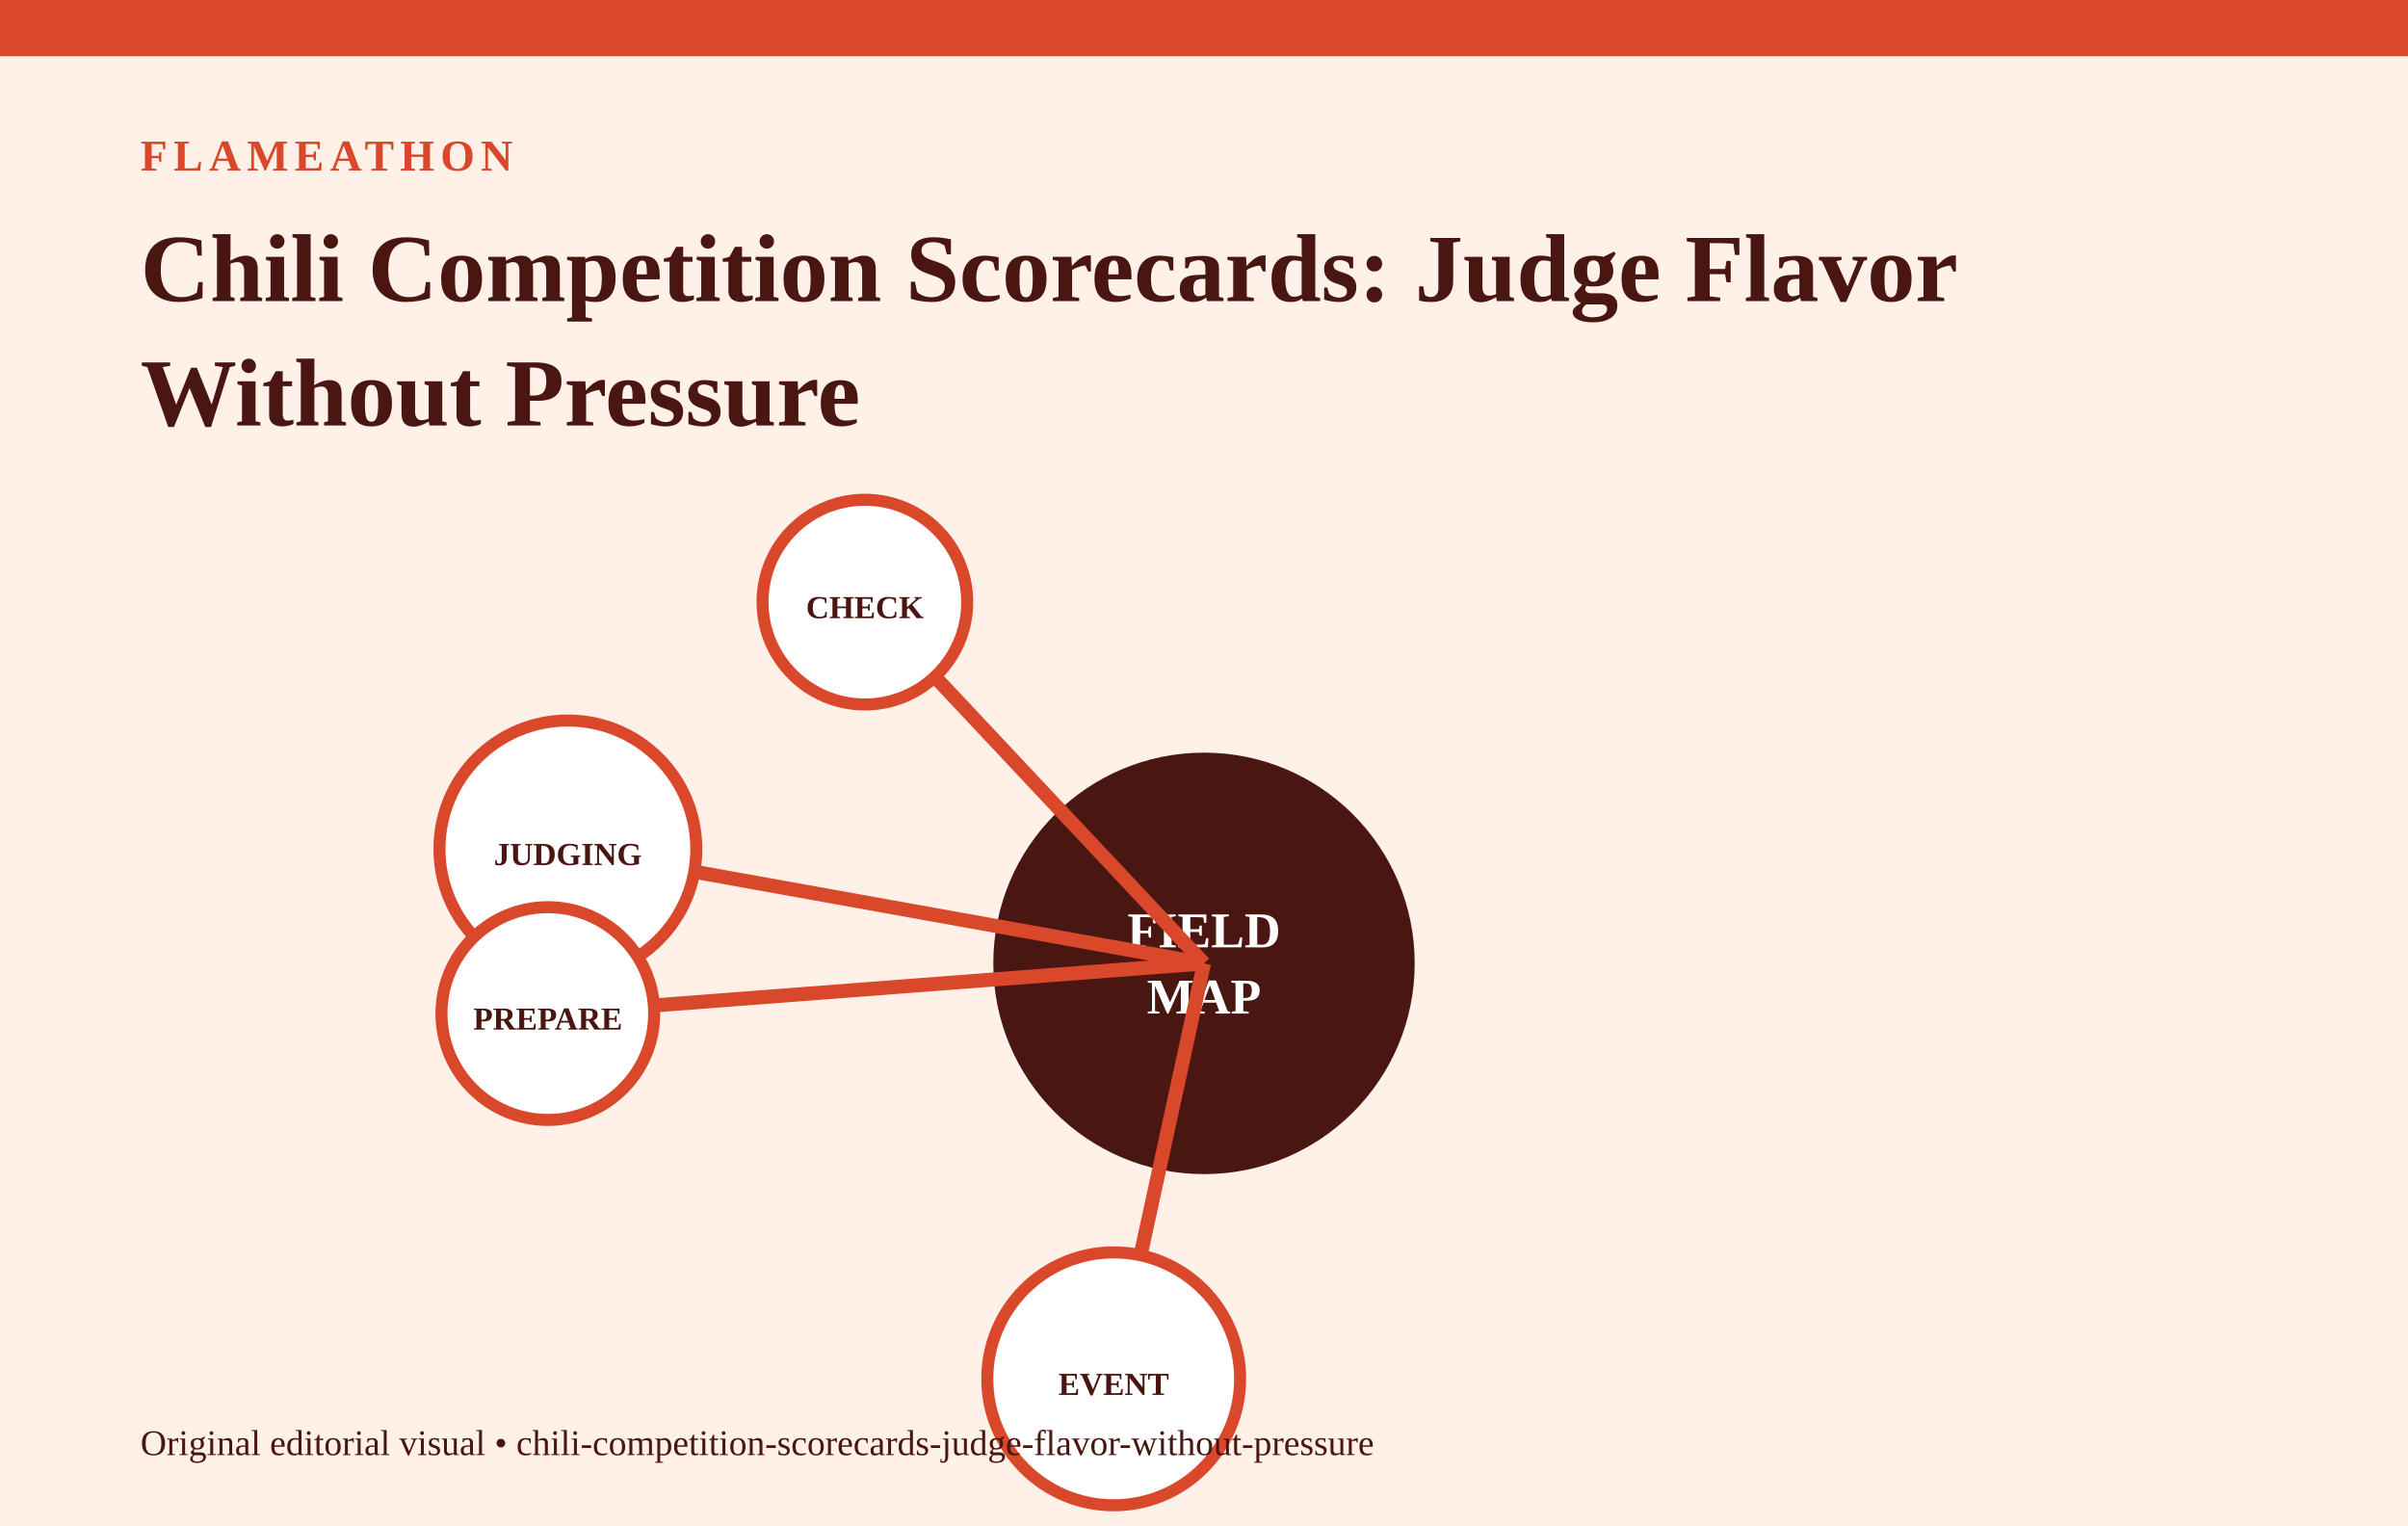
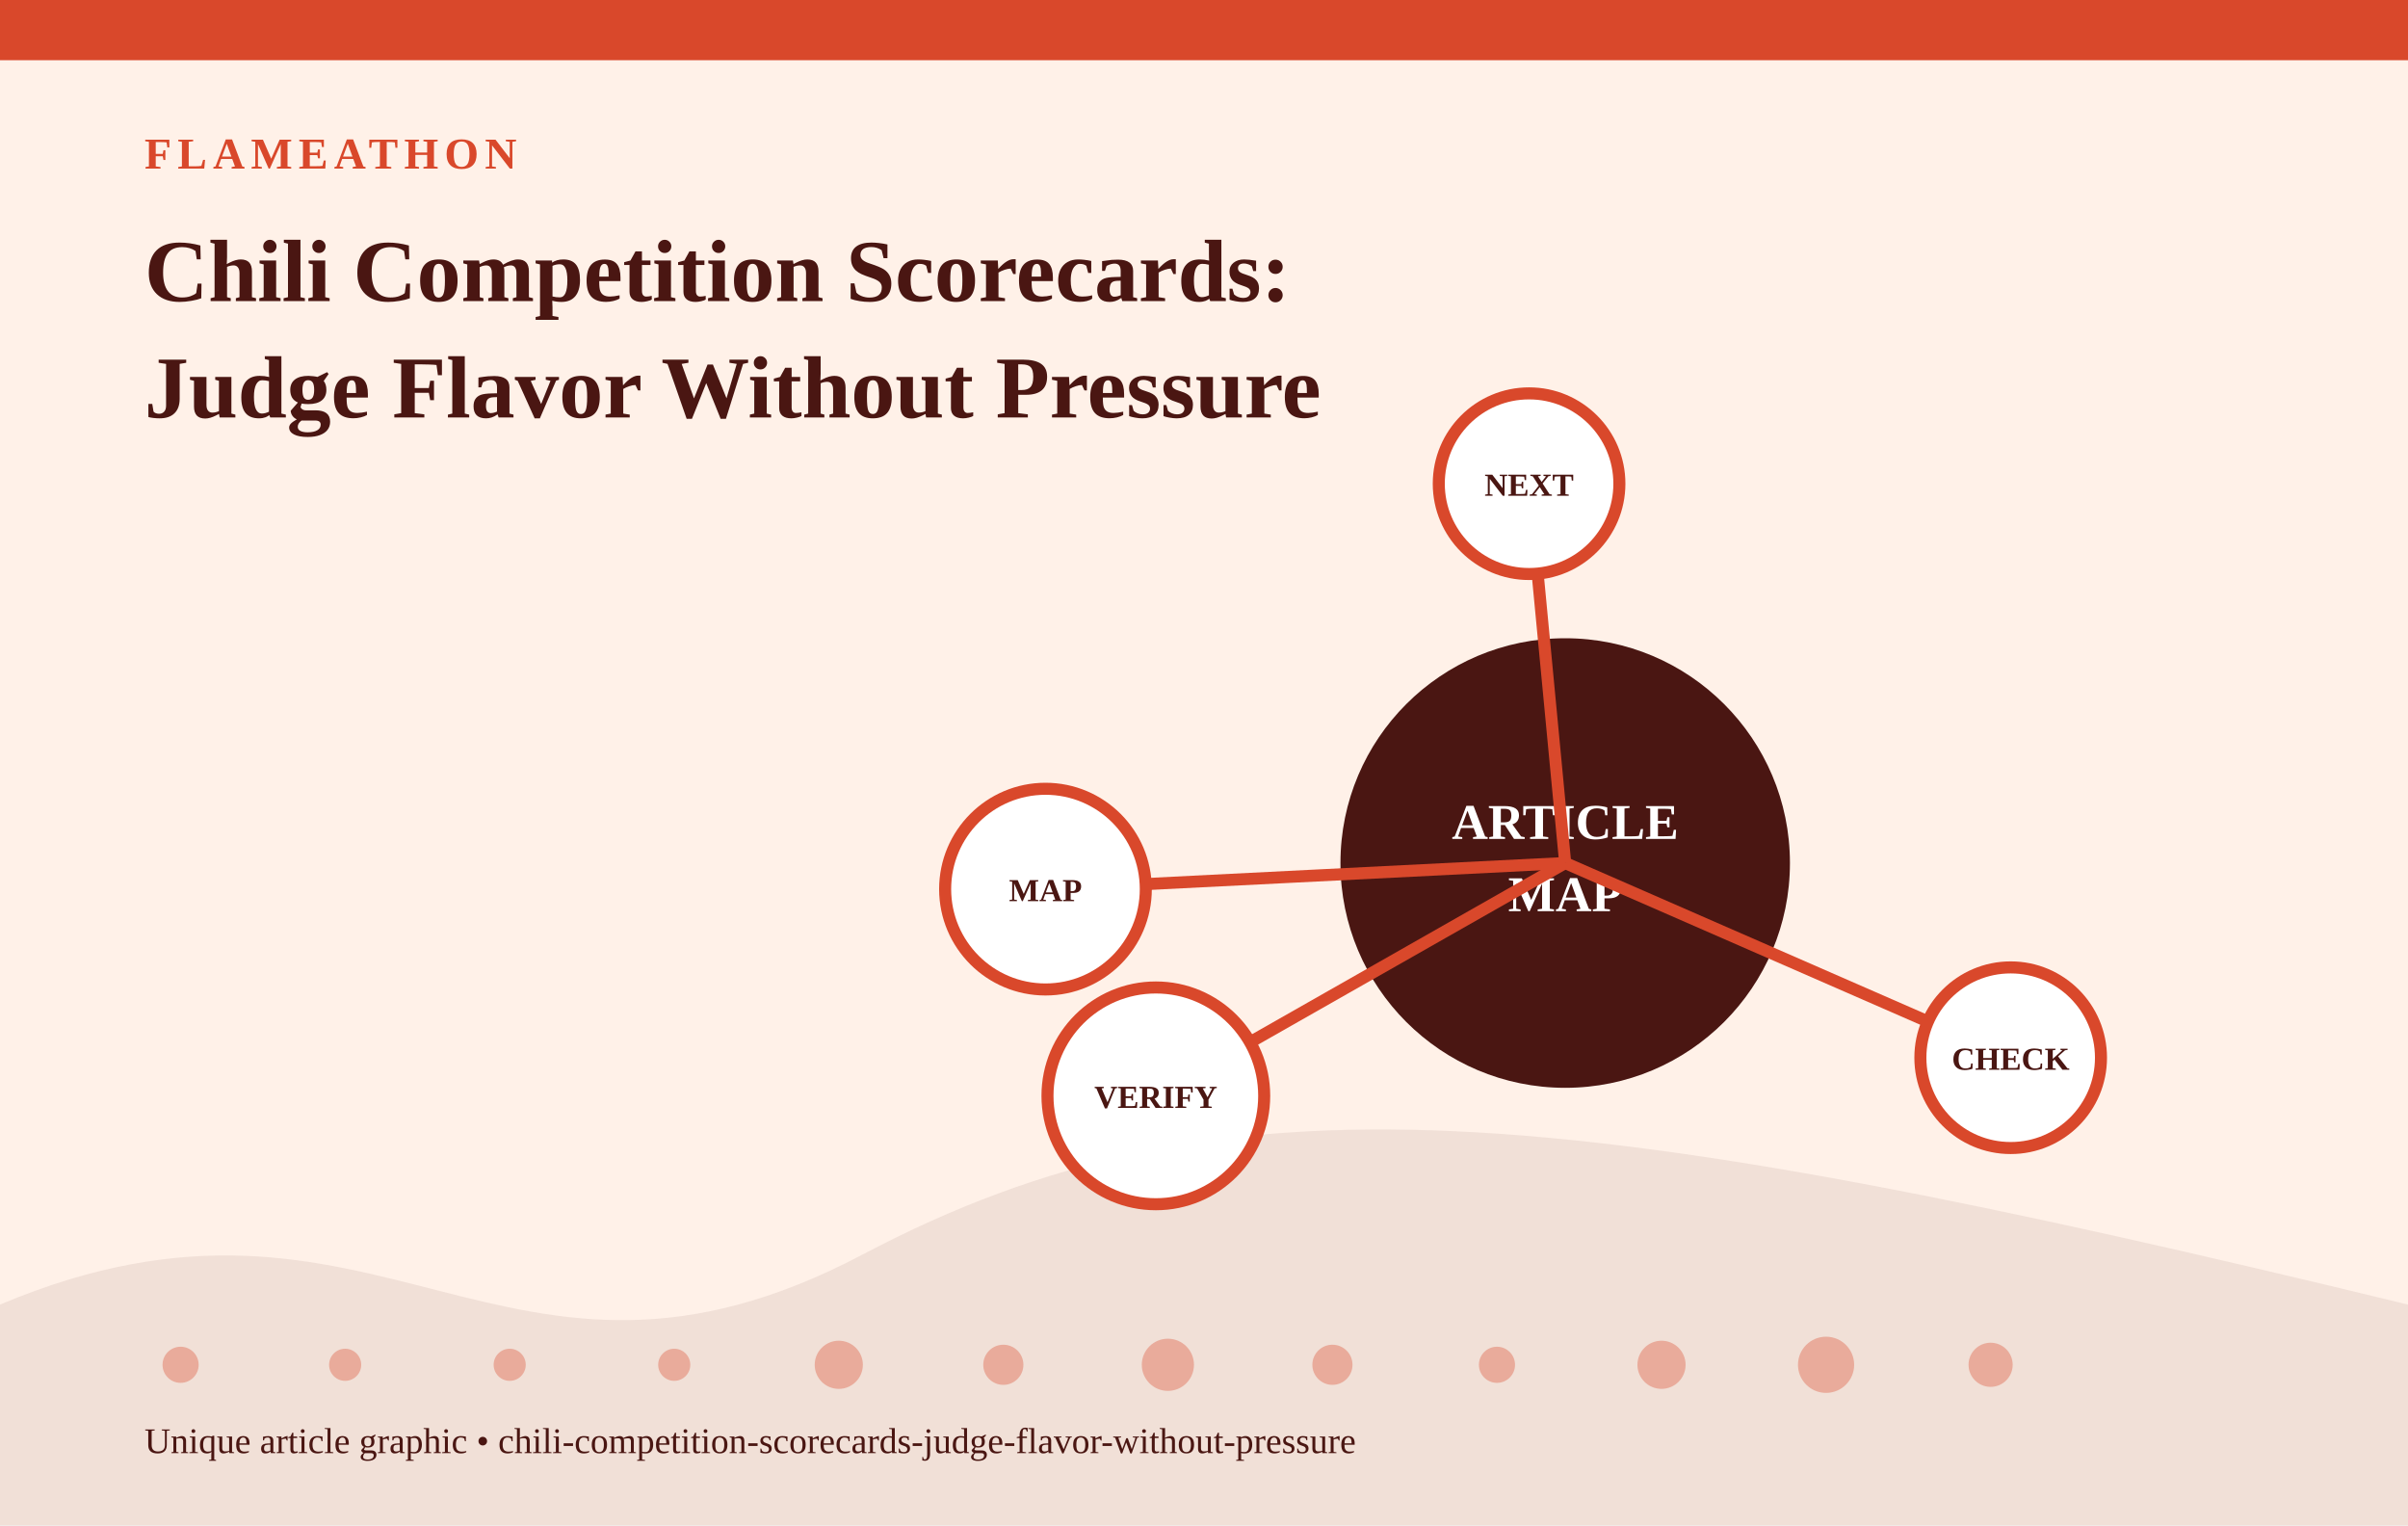
- <svg xmlns="http://www.w3.org/2000/svg" width="1200" height="760" viewBox="0 0 1200 760" role="img" aria-labelledby="t d">
-   <rect width="1200" height="760" fill="#FFF1E8" />
-   <rect width="1200" height="28" fill="#D9482B" />
-   <text x="70" y="85" fill="#D9482B" font-size="22" font-weight="700" letter-spacing="3">FLAMEATHON</text>
-   <text x="70" y="150" fill="#4A1612" font-size="48" font-weight="700">Chili Competition Scorecards: Judge Flavor</text>
-   <text x="70" y="212" fill="#4A1612" font-size="48" font-weight="700">Without Pressure</text>
-   <circle cx="600" cy="480" r="105" fill="#4A1612" />
-   <text x="600" y="472" text-anchor="middle" fill="white" font-size="25" font-weight="700">FIELD</text>
-   <text x="600" y="505" text-anchor="middle" fill="white" font-size="25" font-weight="700">MAP</text>
-   <g>
-     <line x1="600" y1="480" x2="555" y2="687" stroke="#D9482B" stroke-width="7" />
-     <circle cx="555" cy="687" r="63" fill="white" stroke="#D9482B" stroke-width="6" />
-     <text x="555" y="695" text-anchor="middle" fill="#4A1612" font-size="16" font-weight="700">EVENT</text>
-   </g>
-   <g>
-     <line x1="600" y1="480" x2="283" y2="423" stroke="#D9482B" stroke-width="7" />
-     <circle cx="283" cy="423" r="64" fill="white" stroke="#D9482B" stroke-width="6" />
-     <text x="283" y="431" text-anchor="middle" fill="#4A1612" font-size="16" font-weight="700">JUDGING</text>
-   </g>
-   <g>
-     <line x1="600" y1="480" x2="273" y2="505" stroke="#D9482B" stroke-width="7" />
-     <circle cx="273" cy="505" r="53" fill="white" stroke="#D9482B" stroke-width="6" />
-     <text x="273" y="513" text-anchor="middle" fill="#4A1612" font-size="16" font-weight="700">PREPARE</text>
-   </g>
-   <g>
-     <line x1="600" y1="480" x2="431" y2="300" stroke="#D9482B" stroke-width="7" />
-     <circle cx="431" cy="300" r="51" fill="white" stroke="#D9482B" stroke-width="6" />
-     <text x="431" y="308" text-anchor="middle" fill="#4A1612" font-size="16" font-weight="700">CHECK</text>
-   </g>
-   <text x="70" y="725" fill="#4A1612" font-size="18">Original editorial visual • chili-competition-scorecards-judge-flavor-without-pressure</text>
+ <svg xmlns="http://www.w3.org/2000/svg" width="1200" height="760" viewBox="0 0 1200 760" role="img" aria-labelledby="title desc">
+   <rect width="1200" height="760" fill="#fff1e8" />
+   <rect width="1200" height="30" fill="#d9482b" />
+   <path d="M0 650 C190 570 250 720 430 625 S780 548 1200 650 L1200 760 L0 760 Z" fill="#4a1612" opacity="0.08" />
+   <text x="72" y="84" fill="#d9482b" font-size="22" font-weight="800" letter-spacing="3">FLAMEATHON</text>
+   <text x="72" y="150" fill="#4a1612" font-size="44" font-weight="800">Chili Competition Scorecards:</text>
+   <text x="72" y="208" fill="#4a1612" font-size="44" font-weight="800">Judge Flavor Without Pressure</text>
+   <circle cx="780" cy="430" r="112" fill="#4a1612" />
+   <text x="780" y="418" text-anchor="middle" fill="white" font-size="25" font-weight="800">ARTICLE</text>
+   <text x="780" y="454" text-anchor="middle" fill="white" font-size="25" font-weight="800">MAP</text>
+   <line x1="780" y1="430" x2="1002" y2="527" stroke="#d9482b" stroke-width="6" />
+   <circle cx="1002" cy="527" r="45" fill="white" stroke="#d9482b" stroke-width="6" />
+   <text x="1002" y="533" text-anchor="middle" fill="#4a1612" font-size="16" font-weight="800">CHECK</text>
+   <line x1="780" y1="430" x2="576" y2="546" stroke="#d9482b" stroke-width="6" />
+   <circle cx="576" cy="546" r="54" fill="white" stroke="#d9482b" stroke-width="6" />
+   <text x="576" y="552" text-anchor="middle" fill="#4a1612" font-size="16" font-weight="800">VERIFY</text>
+   <line x1="780" y1="430" x2="521" y2="443" stroke="#d9482b" stroke-width="6" />
+   <circle cx="521" cy="443" r="50" fill="white" stroke="#d9482b" stroke-width="6" />
+   <text x="521" y="449" text-anchor="middle" fill="#4a1612" font-size="16" font-weight="800">MAP</text>
+   <line x1="780" y1="430" x2="762" y2="241" stroke="#d9482b" stroke-width="6" />
+   <circle cx="762" cy="241" r="45" fill="white" stroke="#d9482b" stroke-width="6" />
+   <text x="762" y="247" text-anchor="middle" fill="#4a1612" font-size="16" font-weight="800">NEXT</text>
+   <circle cx="90" cy="680" r="9" fill="#d9482b" opacity="0.35" />
+   <circle cx="172" cy="680" r="8" fill="#d9482b" opacity="0.35" />
+   <circle cx="254" cy="680" r="8" fill="#d9482b" opacity="0.35" />
+   <circle cx="336" cy="680" r="8" fill="#d9482b" opacity="0.35" />
+   <circle cx="418" cy="680" r="12" fill="#d9482b" opacity="0.35" />
+   <circle cx="500" cy="680" r="10" fill="#d9482b" opacity="0.35" />
+   <circle cx="582" cy="680" r="13" fill="#d9482b" opacity="0.35" />
+   <circle cx="664" cy="680" r="10" fill="#d9482b" opacity="0.35" />
+   <circle cx="746" cy="680" r="9" fill="#d9482b" opacity="0.35" />
+   <circle cx="828" cy="680" r="12" fill="#d9482b" opacity="0.35" />
+   <circle cx="910" cy="680" r="14" fill="#d9482b" opacity="0.35" />
+   <circle cx="992" cy="680" r="11" fill="#d9482b" opacity="0.35" />
+   <text x="72" y="724" fill="#4a1612" font-size="18">Unique article graphic • chili-competition-scorecards-judge-flavor-without-pressure</text>
</svg>
